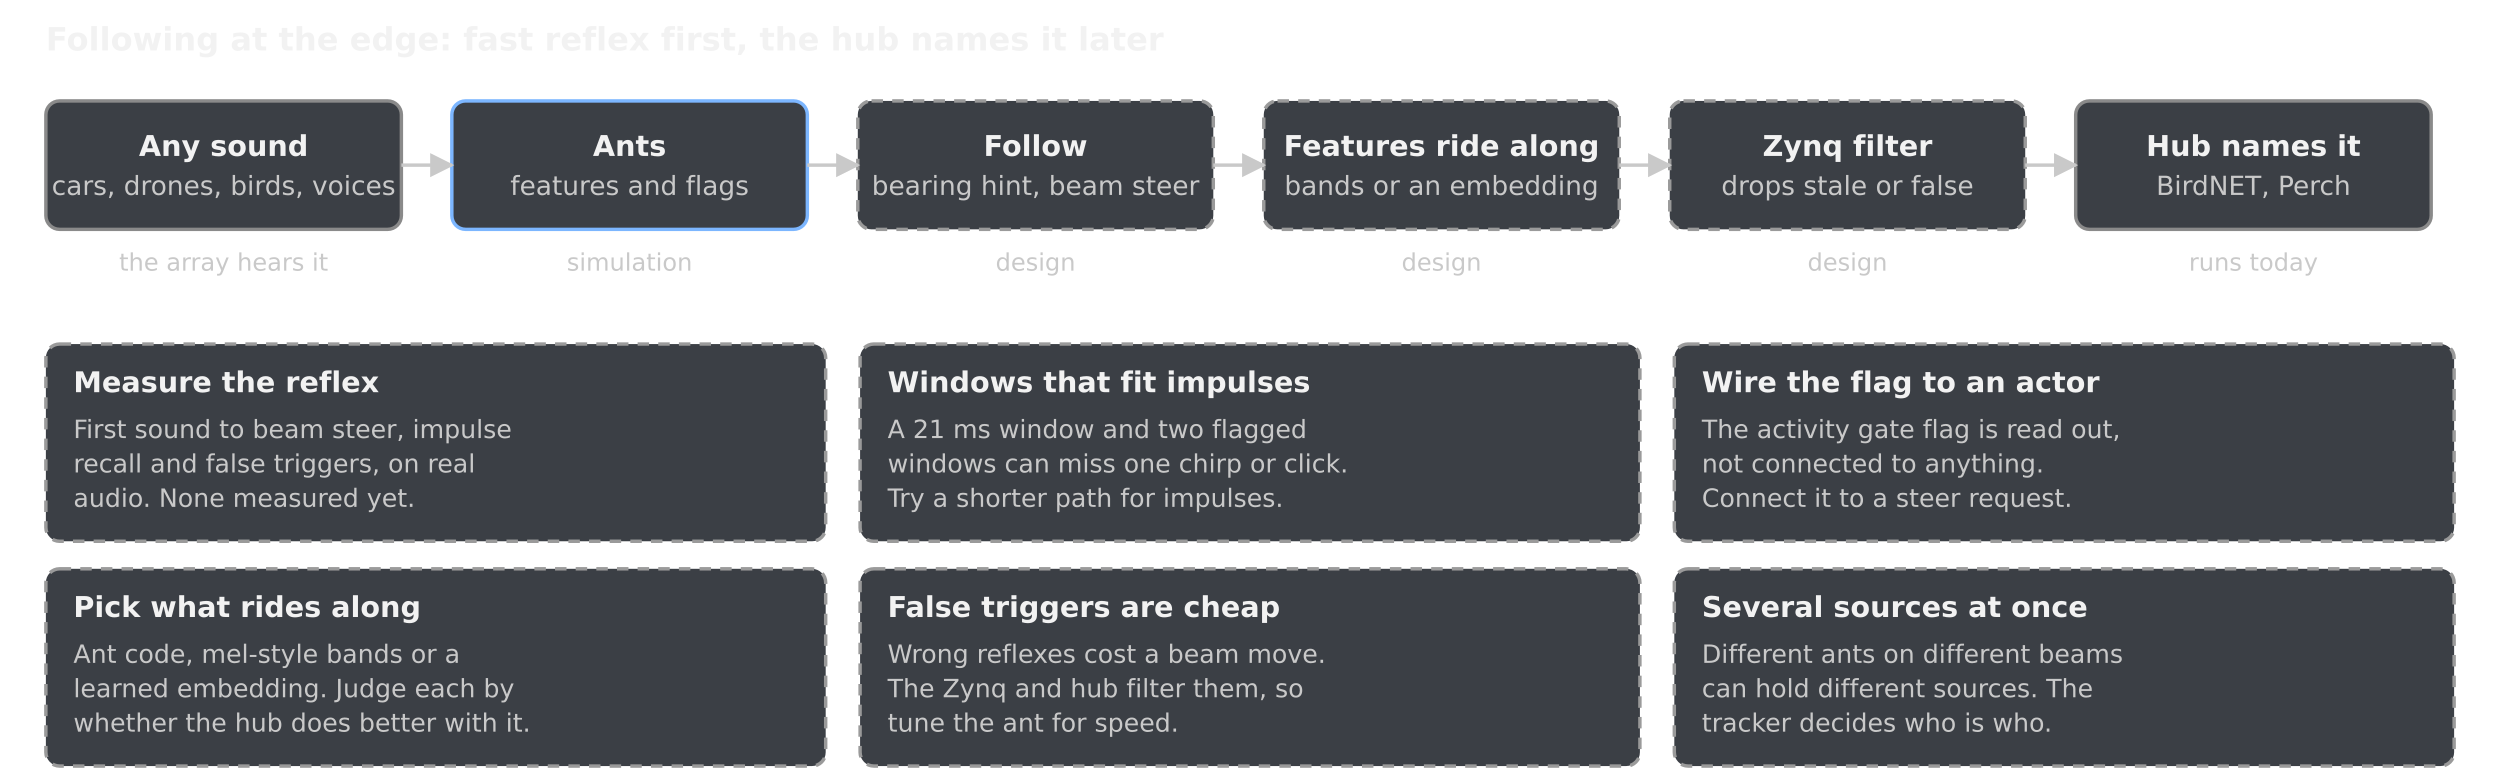
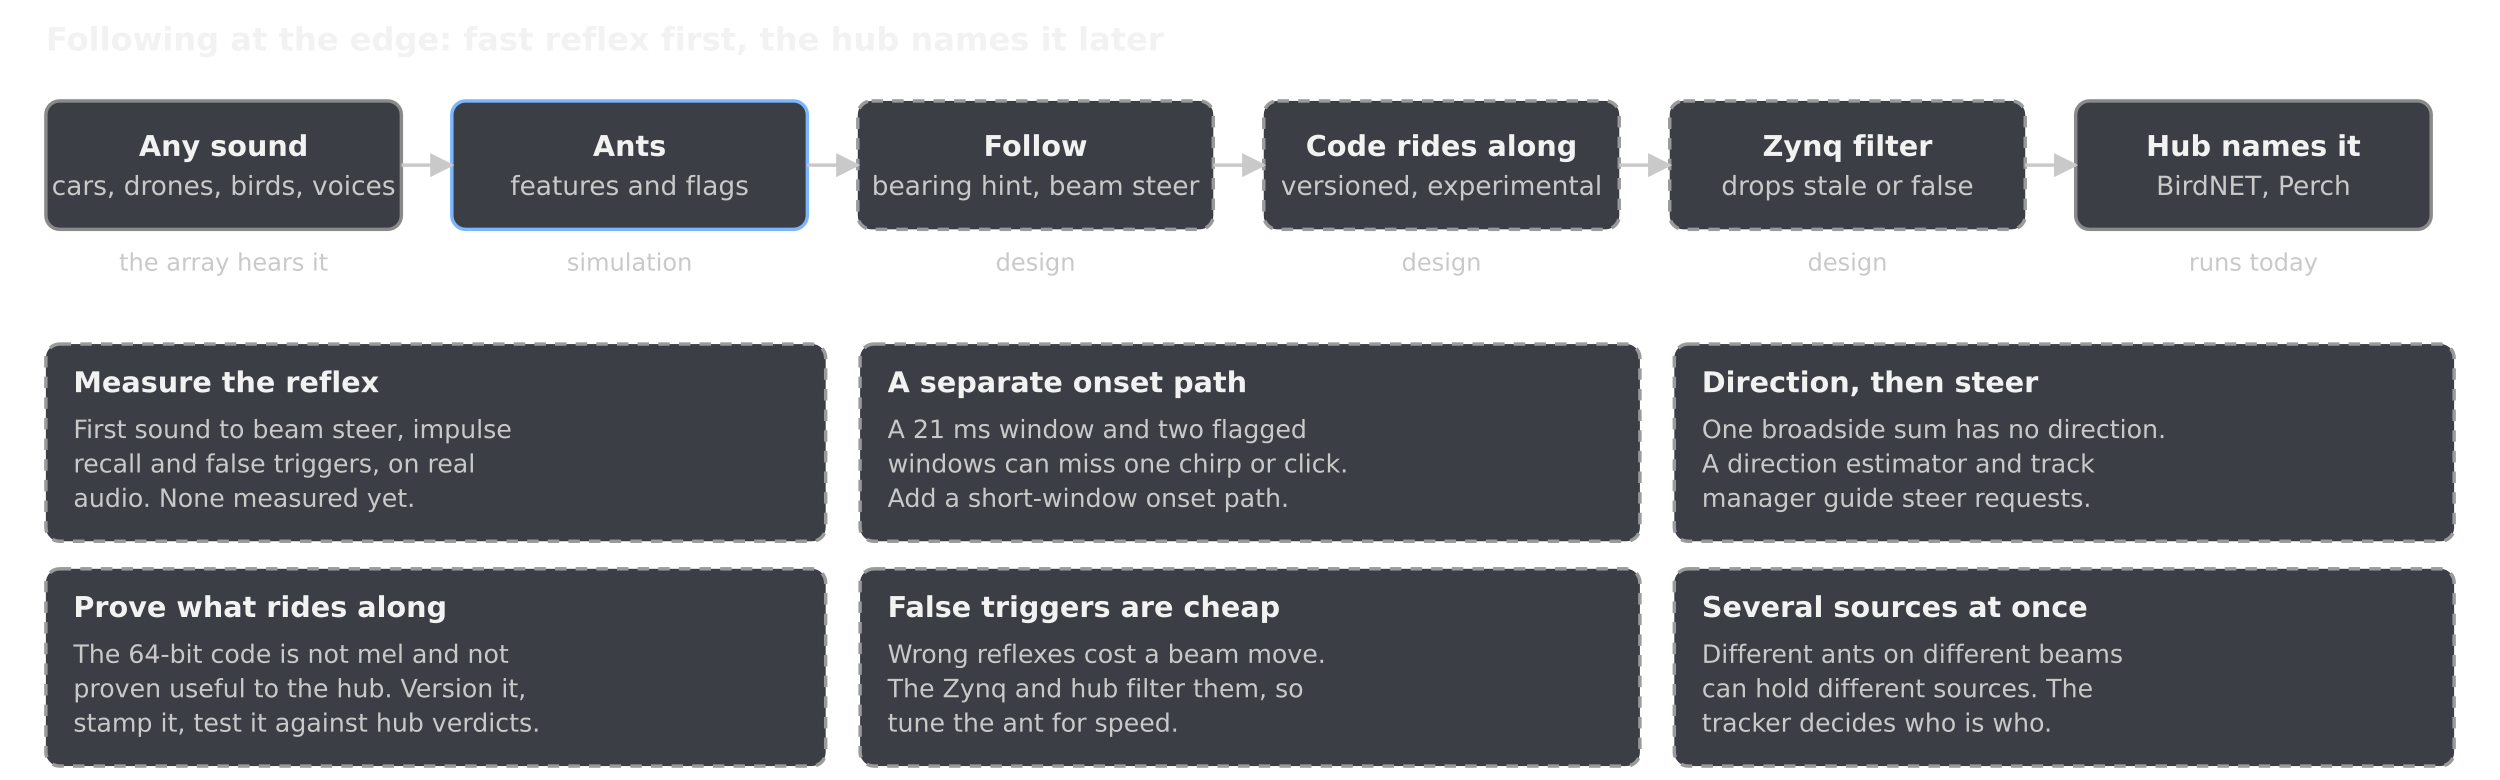
<svg xmlns="http://www.w3.org/2000/svg" width="1090" height="340" viewBox="0 0 1090 340" font-family="Segoe UI, DejaVu Sans, Arial, sans-serif" font-size="13" fill="#f2f2f2">
  <defs>
    <marker id="ar" viewBox="0 0 10 10" refX="9" refY="5" markerWidth="7" markerHeight="7" orient="auto-start-reverse">
      <path d="M0,0 L10,5 L0,10 z" fill="#c9c9c9" />
    </marker>
  </defs>
  <text x="20" y="22" font-weight="600" font-size="14">Following at the edge: fast reflex first, the hub names it later</text>
  <rect x="20" y="44" width="155" height="56" rx="6" fill="#3b3f45" stroke="#8a8a8a" stroke-width="1.5" />
  <text x="97.5" y="68.0" text-anchor="middle" font-size="12.5" font-weight="600">Any sound</text>
  <text x="97.5" y="85.0" text-anchor="middle" font-size="11.5" fill="#c9c9c9">cars, drones, birds, voices</text>
  <text x="97.5" y="118" text-anchor="middle" font-size="10.5" fill="#c9c9c9">the array hears it</text>
  <rect x="197" y="44" width="155" height="56" rx="6" fill="#3b3f45" stroke="#7cb6ff" stroke-width="1.5" />
  <text x="274.5" y="68.0" text-anchor="middle" font-size="12.5" font-weight="600">Ants</text>
  <text x="274.5" y="85.0" text-anchor="middle" font-size="11.5" fill="#c9c9c9">features and flags</text>
  <text x="274.5" y="118" text-anchor="middle" font-size="10.5" fill="#c9c9c9">simulation</text>
  <line x1="175" y1="72" x2="197" y2="72" stroke="#c9c9c9" stroke-width="1.5" marker-end="url(#ar)" />
  <rect x="374" y="44" width="155" height="56" rx="6" fill="#3b3f45" stroke="#9a9a9a" stroke-width="1.5" stroke-dasharray="5 4" />
  <text x="451.5" y="68.0" text-anchor="middle" font-size="12.5" font-weight="600">Follow</text>
  <text x="451.5" y="85.0" text-anchor="middle" font-size="11.5" fill="#c9c9c9">bearing hint, beam steer</text>
  <text x="451.5" y="118" text-anchor="middle" font-size="10.5" fill="#c9c9c9">design</text>
  <line x1="352" y1="72" x2="374" y2="72" stroke="#c9c9c9" stroke-width="1.5" marker-end="url(#ar)" />
  <rect x="551" y="44" width="155" height="56" rx="6" fill="#3b3f45" stroke="#9a9a9a" stroke-width="1.5" stroke-dasharray="5 4" />
-   <text x="628.5" y="68.0" text-anchor="middle" font-size="12.5" font-weight="600">Features ride along</text>
-   <text x="628.5" y="85.0" text-anchor="middle" font-size="11.5" fill="#c9c9c9">bands or an embedding</text>
+   <text x="628.5" y="68.0" text-anchor="middle" font-size="12.5" font-weight="600">Code rides along</text>
+   <text x="628.5" y="85.0" text-anchor="middle" font-size="11.5" fill="#c9c9c9">versioned, experimental</text>
  <text x="628.5" y="118" text-anchor="middle" font-size="10.5" fill="#c9c9c9">design</text>
  <line x1="529" y1="72" x2="551" y2="72" stroke="#c9c9c9" stroke-width="1.5" marker-end="url(#ar)" />
  <rect x="728" y="44" width="155" height="56" rx="6" fill="#3b3f45" stroke="#9a9a9a" stroke-width="1.5" stroke-dasharray="5 4" />
  <text x="805.5" y="68.0" text-anchor="middle" font-size="12.5" font-weight="600">Zynq filter</text>
  <text x="805.5" y="85.0" text-anchor="middle" font-size="11.5" fill="#c9c9c9">drops stale or false</text>
  <text x="805.5" y="118" text-anchor="middle" font-size="10.5" fill="#c9c9c9">design</text>
  <line x1="706" y1="72" x2="728" y2="72" stroke="#c9c9c9" stroke-width="1.5" marker-end="url(#ar)" />
  <rect x="905" y="44" width="155" height="56" rx="6" fill="#3b3f45" stroke="#8a8a8a" stroke-width="1.5" />
  <text x="982.5" y="68.0" text-anchor="middle" font-size="12.5" font-weight="600">Hub names it</text>
  <text x="982.5" y="85.0" text-anchor="middle" font-size="11.5" fill="#c9c9c9">BirdNET, Perch</text>
  <text x="982.5" y="118" text-anchor="middle" font-size="10.5" fill="#c9c9c9">runs today</text>
  <line x1="883" y1="72" x2="905" y2="72" stroke="#c9c9c9" stroke-width="1.5" marker-end="url(#ar)" />
  <rect x="20" y="150" width="340" height="86" rx="6" fill="#3b3f45" stroke="#9a9a9a" stroke-width="1.5" stroke-dasharray="5 4" />
  <text x="32" y="171" font-size="12.5" font-weight="600">Measure the reflex</text>
  <text x="32" y="191" text-anchor="start" font-size="11" fill="#c9c9c9">First sound to beam steer, impulse</text>
  <text x="32" y="206" text-anchor="start" font-size="11" fill="#c9c9c9">recall and false triggers, on real</text>
  <text x="32" y="221" text-anchor="start" font-size="11" fill="#c9c9c9">audio. None measured yet.</text>
  <rect x="375" y="150" width="340" height="86" rx="6" fill="#3b3f45" stroke="#9a9a9a" stroke-width="1.5" stroke-dasharray="5 4" />
-   <text x="387" y="171" font-size="12.5" font-weight="600">Windows that fit impulses</text>
+   <text x="387" y="171" font-size="12.5" font-weight="600">A separate onset path</text>
  <text x="387" y="191" text-anchor="start" font-size="11" fill="#c9c9c9">A 21 ms window and two flagged</text>
  <text x="387" y="206" text-anchor="start" font-size="11" fill="#c9c9c9">windows can miss one chirp or click.</text>
-   <text x="387" y="221" text-anchor="start" font-size="11" fill="#c9c9c9">Try a shorter path for impulses.</text>
+   <text x="387" y="221" text-anchor="start" font-size="11" fill="#c9c9c9">Add a short-window onset path.</text>
  <rect x="730" y="150" width="340" height="86" rx="6" fill="#3b3f45" stroke="#9a9a9a" stroke-width="1.5" stroke-dasharray="5 4" />
-   <text x="742" y="171" font-size="12.5" font-weight="600">Wire the flag to an actor</text>
-   <text x="742" y="191" text-anchor="start" font-size="11" fill="#c9c9c9">The activity gate flag is read out,</text>
-   <text x="742" y="206" text-anchor="start" font-size="11" fill="#c9c9c9">not connected to anything.</text>
-   <text x="742" y="221" text-anchor="start" font-size="11" fill="#c9c9c9">Connect it to a steer request.</text>
+   <text x="742" y="171" font-size="12.5" font-weight="600">Direction, then steer</text>
+   <text x="742" y="191" text-anchor="start" font-size="11" fill="#c9c9c9">One broadside sum has no direction.</text>
+   <text x="742" y="206" text-anchor="start" font-size="11" fill="#c9c9c9">A direction estimator and track</text>
+   <text x="742" y="221" text-anchor="start" font-size="11" fill="#c9c9c9">manager guide steer requests.</text>
  <rect x="20" y="248" width="340" height="86" rx="6" fill="#3b3f45" stroke="#9a9a9a" stroke-width="1.5" stroke-dasharray="5 4" />
-   <text x="32" y="269" font-size="12.5" font-weight="600">Pick what rides along</text>
-   <text x="32" y="289" text-anchor="start" font-size="11" fill="#c9c9c9">Ant code, mel-style bands or a</text>
-   <text x="32" y="304" text-anchor="start" font-size="11" fill="#c9c9c9">learned embedding. Judge each by</text>
-   <text x="32" y="319" text-anchor="start" font-size="11" fill="#c9c9c9">whether the hub does better with it.</text>
+   <text x="32" y="269" font-size="12.5" font-weight="600">Prove what rides along</text>
+   <text x="32" y="289" text-anchor="start" font-size="11" fill="#c9c9c9">The 64-bit code is not mel and not</text>
+   <text x="32" y="304" text-anchor="start" font-size="11" fill="#c9c9c9">proven useful to the hub. Version it,</text>
+   <text x="32" y="319" text-anchor="start" font-size="11" fill="#c9c9c9">stamp it, test it against hub verdicts.</text>
  <rect x="375" y="248" width="340" height="86" rx="6" fill="#3b3f45" stroke="#9a9a9a" stroke-width="1.5" stroke-dasharray="5 4" />
  <text x="387" y="269" font-size="12.5" font-weight="600">False triggers are cheap</text>
  <text x="387" y="289" text-anchor="start" font-size="11" fill="#c9c9c9">Wrong reflexes cost a beam move.</text>
  <text x="387" y="304" text-anchor="start" font-size="11" fill="#c9c9c9">The Zynq and hub filter them, so</text>
  <text x="387" y="319" text-anchor="start" font-size="11" fill="#c9c9c9">tune the ant for speed.</text>
  <rect x="730" y="248" width="340" height="86" rx="6" fill="#3b3f45" stroke="#9a9a9a" stroke-width="1.5" stroke-dasharray="5 4" />
  <text x="742" y="269" font-size="12.5" font-weight="600">Several sources at once</text>
  <text x="742" y="289" text-anchor="start" font-size="11" fill="#c9c9c9">Different ants on different beams</text>
  <text x="742" y="304" text-anchor="start" font-size="11" fill="#c9c9c9">can hold different sources. The</text>
  <text x="742" y="319" text-anchor="start" font-size="11" fill="#c9c9c9">tracker decides who is who.</text>
</svg>
